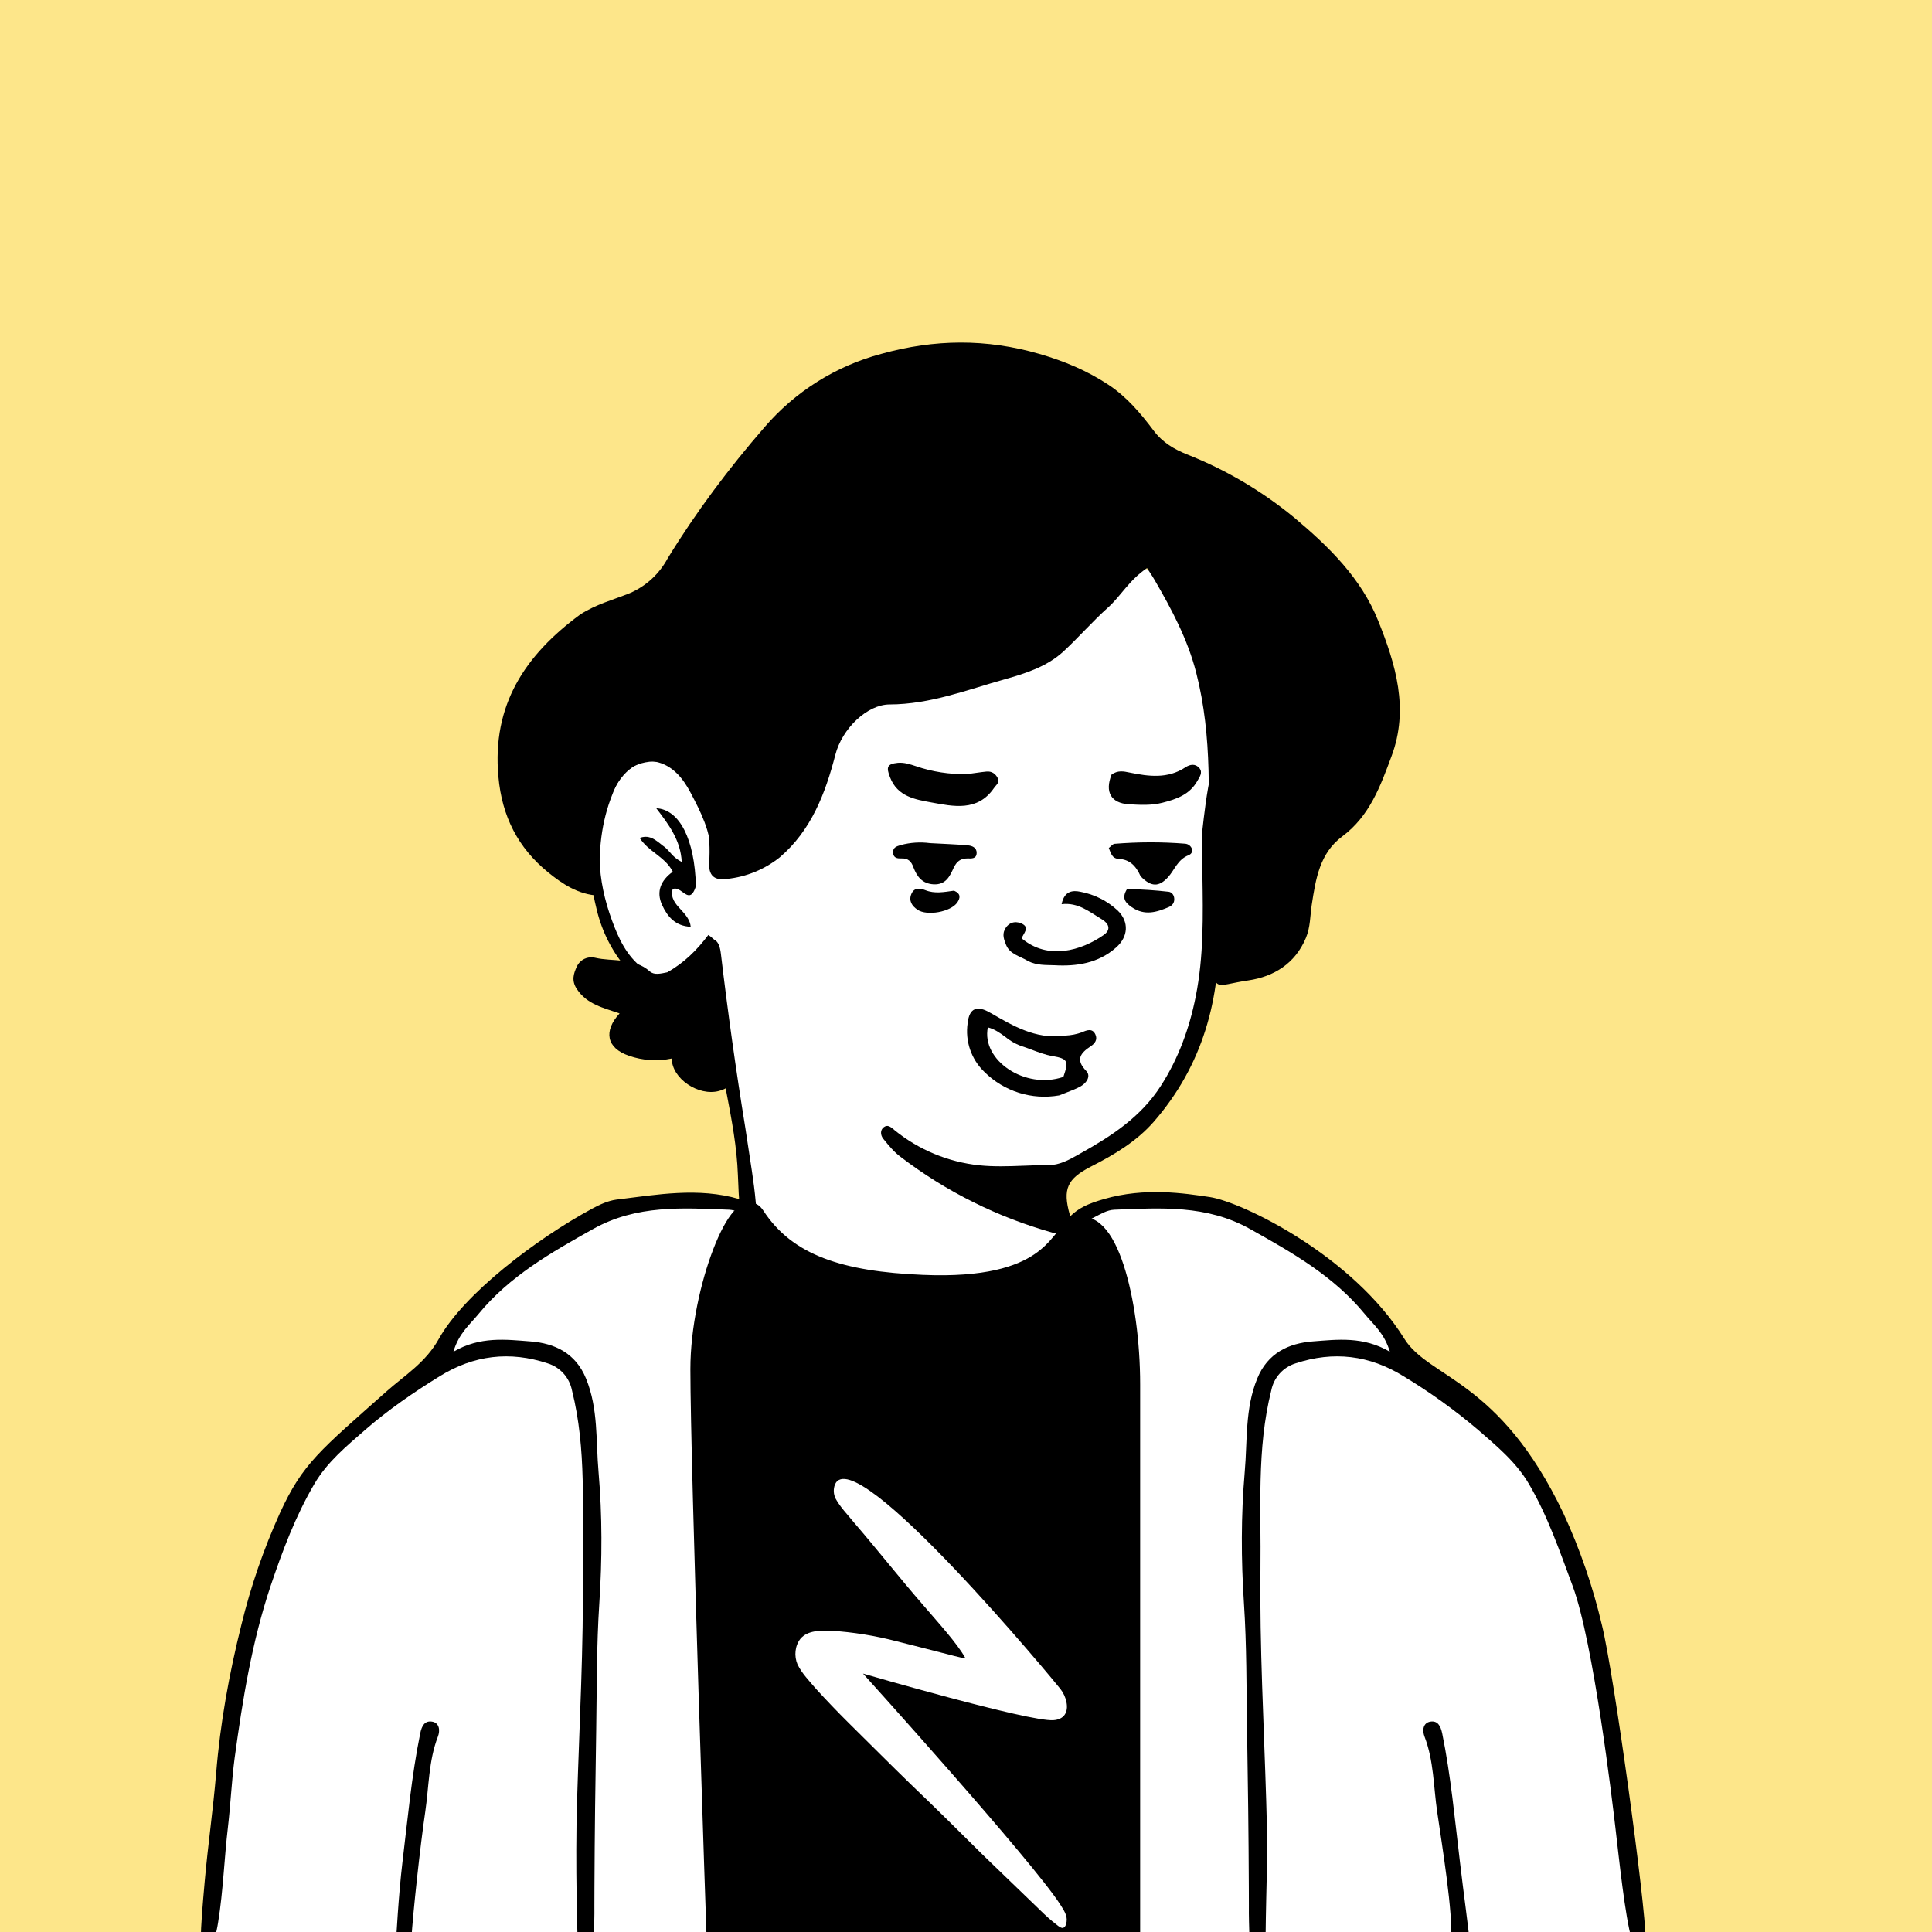
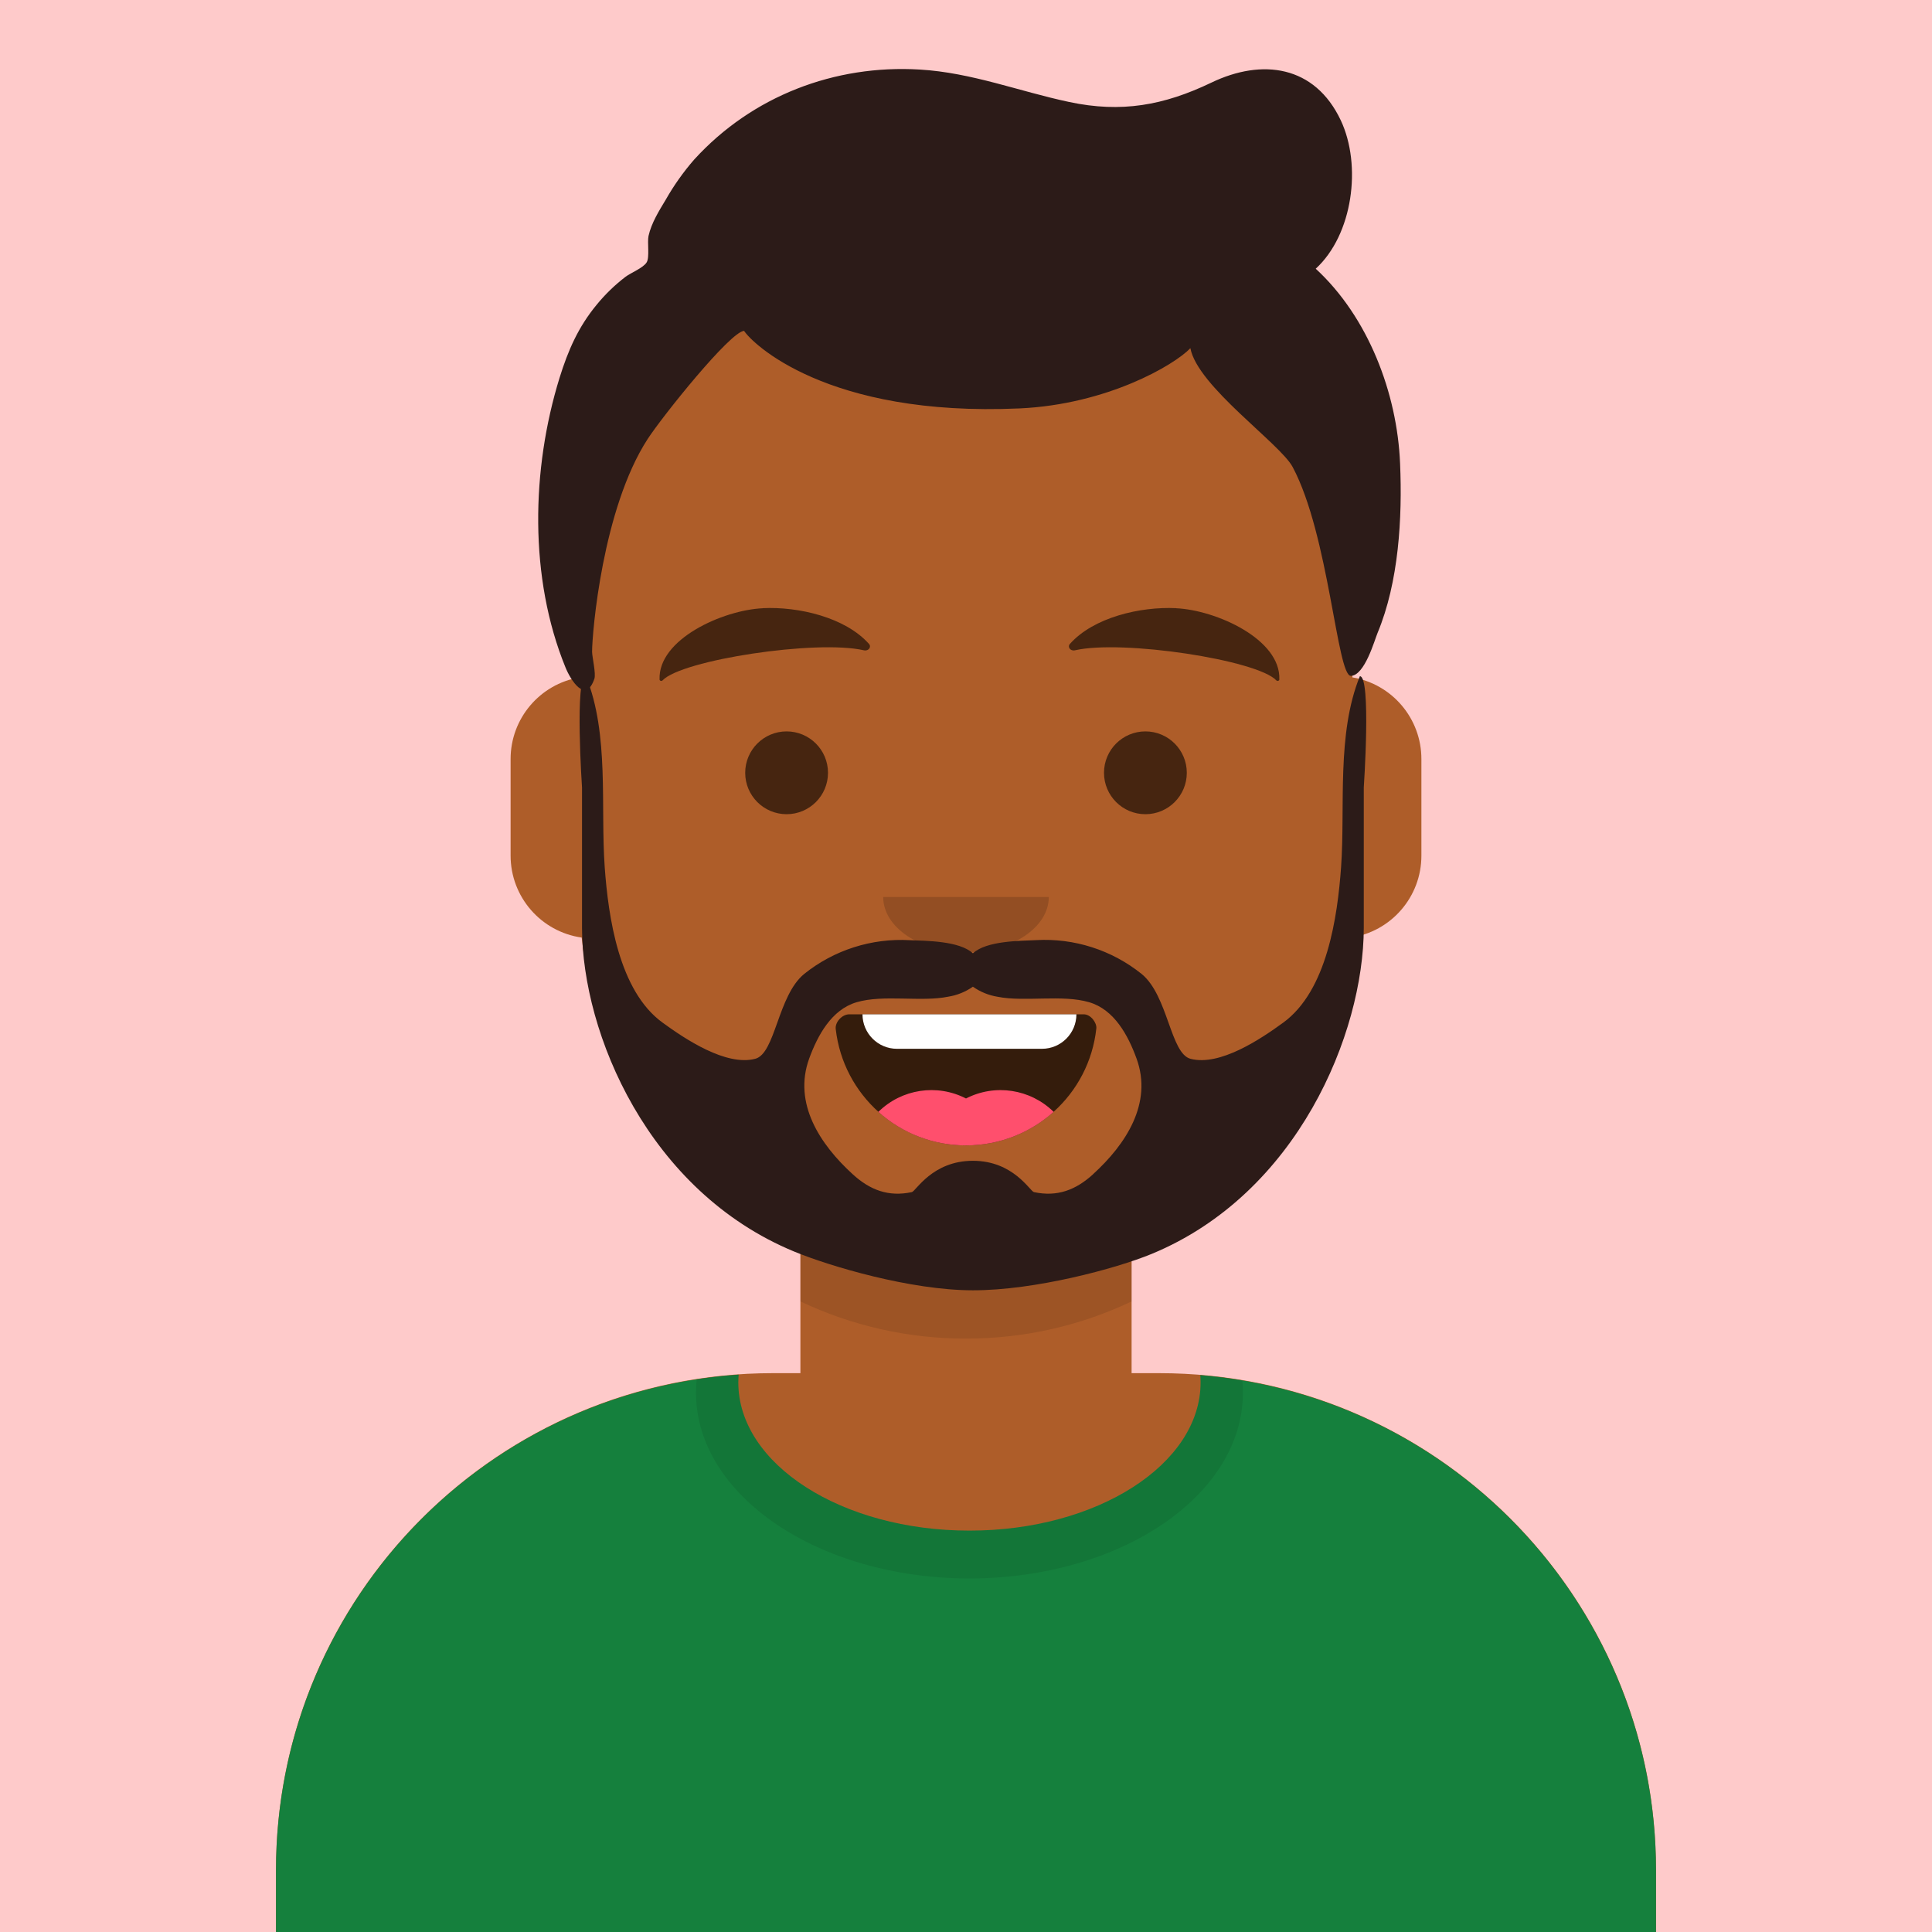
- <svg xmlns="http://www.w3.org/2000/svg" viewBox="0 0 1744 1744" fill="none" shape-rendering="auto">
+ <svg xmlns="http://www.w3.org/2000/svg" viewBox="0 0 280 280" fill="none" shape-rendering="auto">
  <mask id="viewboxMask">
-     <rect width="1744" height="1744" rx="0" ry="0" x="0" y="0" fill="#fff" />
+     <rect width="280" height="280" rx="0" ry="0" x="0" y="0" fill="#fff" />
  </mask>
  <g mask="url(#viewboxMask)">
-     <rect fill="#fde68a" width="1744" height="1744" x="0" y="0" />
-     <g transform="translate(531 487)">
-       <path d="M554 727.7c-99.2 297-363.8 388.6-503.7 19.8-19.3-50.7 31-69.5 66.2-91.9 24.1-15.3 36.8-28.5 35.3-42.2-7-64.4-36.9-243.8-36.9-243.8l-3-5.8s.7-1.6-2.2 1.2c-3 3-9.9 34.2-37 34.2-24.5 0-49.2-10.9-61-86.3C7.2 285.6 9.6 214 40 201c12.5-5.3 24-7.2 35.2-.8 11.3 6.4-13-22 112-126C268.4 6.4 396.7-3.5 448.5 8 500.3 19.5 552 44.8 574.9 98.5c27.8 65-25.9 114.3-14 262.5-2.2 53.6.8 171.2-146.6 210.6-28 7.5-19.3 48.4 22.7 58.4 67 21 117 72.3 117 97.9" fill="#fff" />
-       <path fill-rule="evenodd" clip-rule="evenodd" d="m554 266.2.1-1.4c4.1-36.4 8.2-71.7 27.1-103.4 6.5 4.4 5.7 10 3.7 15.2-19.9 51.2-18 104.4-16.2 157.6l.4 14c2.1 66.4-14.5 126.8-58.7 177.5-15.4 17.6-35.8 29.8-56.5 40.3-21.4 11-25.9 20.1-19.2 43.6l.8 2.6c1.4 3.9 2.8 7.9-1 11.8-4.5 4.6-9.5 3.3-14.8 1.8l-.6-.1a406.4 406.4 0 0 1-137-68.3c-6-4.4-10.8-10.3-15.5-16.1l-.3-.4c-2.5-3-3-7.8.5-10.4 3.3-2.5 5.8-.5 8.7 1.8l1 .9a145.5 145.5 0 0 0 76.3 31.7c13.4 1.4 26.6.9 40 .4 7.4-.3 14.8-.6 22.3-.5 10.2 0 18.7-4.7 26.7-9.2l2.8-1.6c27.8-15.5 54.3-32.8 72.2-60.7 16.1-25 25.9-52.2 31.6-80.9 7.2-36.1 6.6-72.7 6-109.8-.3-12-.5-24.2-.5-36.4ZM50.6 190.8c21.9-1.7 34 11.2 44.3 26.3a140.4 140.4 0 0 1 22.4 61.5c.5 3.7 1 7.6-1.2 11.3-4.5.6-4.9-3-5-5.6-.5-20.7-9.7-38.7-18.9-56.1-6.6-12.5-16.2-24.6-31.4-27.6-17.2-3.5-33 12-40.8 32.2-14.5 37.6-12 74.6 1.4 111 5.8 15.9 13.1 32.1 27.8 43.2 14.8 11.3 32.7 9.3 43.6-5.7l2-2.5c2-2.6 4-5.1 5-8 2.1-5.8 5.4-11.2 11.3-10.4 6.8 1 8 8.3 8.7 14a3661 3661 0 0 0 22 156.7l5.9 38.8c2.6 17.1 5.6 41.7 3.6 52.1a28 28 0 0 0-.3 2.2c-.4 2.8-.6 5-4.2 5.5-4.9.8-7-2-7.7-6.4-2.3-17-3-23.6-4-49.6-.9-25.2-5.6-50-10.4-74.9l-5-27c-5.2-30.8-10.3-62-10.8-97l-2 3c-7.6 11.3-13.7 20.5-24.5 24a40.5 40.5 0 0 1-46.1-12.5 127.8 127.8 0 0 1-28.8-55.8c-8.4-34-9.9-67.1.9-100.6 5.2-16.1 23.7-44.7 42.2-42Zm34.6 127.5c4.4 3.2 8.4 6 12-5.4-1.1-42.2-14.7-69.2-35.8-70.3 11.2 14.6 22 28.8 23 48.5a32.3 32.3 0 0 1-10.7-8.8c-2-2.2-4-4.4-6.5-6l-3-2.4c-4.8-3.6-9.7-7.4-17.8-4.5 3.8 5.8 9 10 14.3 14 6 4.7 12 9.3 15.6 16.5-10.6 7.7-15.2 17.7-9.7 29.9 4.8 10.5 11.9 19.2 25.9 19.8-.6-6.3-4.7-10.9-8.8-15.4-5-5.4-9.7-10.6-7.5-18.6 3.2-1.5 6.2.7 9 2.7Z" fill="#000" />
+     <rect fill="#fecaca" width="280" height="280" x="0" y="0" />
+     <g transform="translate(8)">
+       <path d="M132 36a56 56 0 0 0-56 56v6.17A12 12 0 0 0 66 110v14a12 12 0 0 0 10.3 11.88 56.04 56.04 0 0 0 31.7 44.73v18.4h-4a72 72 0 0 0-72 72v9h200v-9a72 72 0 0 0-72-72h-4v-18.39a56.04 56.04 0 0 0 31.7-44.73A12 12 0 0 0 198 124v-14a12 12 0 0 0-10-11.83V92a56 56 0 0 0-56-56Z" fill="#ae5d29" />
+       <path d="M108 180.61v8a55.79 55.79 0 0 0 24 5.39c8.59 0 16.73-1.93 24-5.39v-8a55.79 55.79 0 0 1-24 5.39 55.79 55.79 0 0 1-24-5.39Z" fill="#000" fill-opacity=".1" />
+       <g transform="translate(0 170)">
+         <path d="M132.5 51.83c18.5 0 33.5-9.62 33.5-21.48 0-.36-.01-.7-.04-1.06A72 72 0 0 1 232 101.04V110H32v-8.95a72 72 0 0 1 67.05-71.83c-.03.37-.05.75-.05 1.13 0 11.86 15 21.48 33.5 21.48Z" fill="#15803d" />
+         <path d="M132.5 58.76c21.89 0 39.63-12.05 39.63-26.91 0-.6-.02-1.2-.08-1.8-2-.33-4.03-.59-6.1-.76.04.35.05.7.05 1.06 0 11.86-15 21.48-33.5 21.48S99 42.2 99 30.35c0-.38.02-.76.05-1.13-2.06.14-4.08.36-6.08.67-.07.65-.1 1.3-.1 1.96 0 14.86 17.74 26.91 39.63 26.91Z" fill="#000" fill-opacity=".08" />
+       </g>
+       <g transform="translate(78 134)">
+         <path fill-rule="evenodd" clip-rule="evenodd" d="M35.12 15.13a19 19 0 0 0 37.77-.09c.08-.77-.77-2.04-1.85-2.04H37.1C36 13 35 14.18 35.12 15.13Z" fill="#000" fill-opacity=".7" />
+         <path d="M70 13H39a5 5 0 0 0 5 5h21a5 5 0 0 0 5-5Z" fill="#fff" />
+         <path d="M66.7 27.14A10.96 10.96 0 0 0 54 25.2a10.95 10.95 0 0 0-12.7 1.94A18.93 18.93 0 0 0 54 32c4.88 0 9.33-1.84 12.7-4.86Z" fill="#FF4F6D" />
+       </g>
+       <g transform="translate(104 122)">
+         <path fill-rule="evenodd" clip-rule="evenodd" d="M16 8c0 4.42 5.37 8 12 8s12-3.58 12-8" fill="#000" fill-opacity=".16" />
+       </g>
+       <g transform="translate(76 90)">
+         <path d="M36 22a6 6 0 1 1-12 0 6 6 0 0 1 12 0ZM88 22a6 6 0 1 1-12 0 6 6 0 0 1 12 0Z" fill="#000" fill-opacity=".6" />
+       </g>
+       <g transform="translate(76 82)">
+         <path d="M26.55 6.15c-5.8.27-15.2 4.49-14.96 10.34.01.18.3.27.43.12 2.76-2.96 22.32-5.95 29.2-4.36.64.14 1.12-.48.72-.93-3.43-3.85-10.2-5.43-15.4-5.18ZM86.45 6.15c5.8.27 15.2 4.49 14.96 10.34-.01.18-.3.27-.43.12-2.76-2.96-22.32-5.95-29.2-4.36-.64.14-1.12-.48-.72-.93 3.43-3.85 10.2-5.43 15.4-5.18Z" fill-rule="evenodd" clip-rule="evenodd" fill="#000" fill-opacity=".6" />
+       </g>
+       <g transform="translate(-1)">
+         <path fill-rule="evenodd" clip-rule="evenodd" d="M183.68 38.95c5.4-4.95 6.7-14.99 3.64-21.5-3.77-8-11.42-9-18.75-5.48-6.9 3.31-13.06 4.42-20.62 2.81-7.26-1.54-14.14-4.26-21.65-4.7-12.32-.74-24.3 3.83-32.7 13.05a35.75 35.75 0 0 0-4.11 5.8c-.98 1.63-2.08 3.38-2.5 5.26-.2.9.18 3.1-.27 3.83-.48.8-2.3 1.52-3.07 2.1a25.02 25.02 0 0 0-4.18 4.05c-2.66 3.22-4.13 6.59-5.37 10.57-4.1 13.25-4.45 29 .86 42 .7 1.74 2.9 5.36 4.18 1.64.26-.73-.33-3.19-.33-3.93 0-2.72 1.5-20.73 8.05-30.82 2.13-3.28 11.97-15.58 13.98-15.68 1.07 1.7 11.88 12.51 39.94 11.24 12.66-.58 22.4-6.27 24.74-8.73 1.03 5.53 13 13.81 14.82 17.22 5.26 9.85 6.43 30.3 8.44 30.27 2.01-.04 3.45-5.24 3.87-6.23 3.07-7.38 3.6-16.64 3.26-24.56-.42-10.2-4.63-21.23-12.23-28.22Z" fill="#2c1b18" />
+       </g>
+       <g transform="translate(49 72)">
+         <path fill-rule="evenodd" clip-rule="evenodd" d="M101.43 98.17c-2.52 2.3-5.2 3.32-8.58 2.6-.58-.12-2.95-4.54-8.85-4.54-5.9 0-8.27 4.42-8.85 4.54-3.39.72-6.07-.3-8.58-2.6-4.72-4.31-8.65-10.26-6.3-16.75 1.24-3.38 3.24-7.1 6.88-8.17 3.89-1.15 9.35 0 13.26-.8A8.6 8.6 0 0 0 84 71a8.6 8.6 0 0 0 3.58 1.46c3.92.78 9.38-.36 13.27.79 3.64 1.07 5.64 4.79 6.87 8.17 2.36 6.49-1.57 12.44-6.3 16.75ZM140.08 26c-3.4 8.4-2.1 18.86-2.72 27.68-.52 7.16-2.02 17.9-8.39 22.53-3.25 2.37-9.18 6.35-13.43 5.24-2.93-.76-3.24-9.16-7.09-12.3a22.42 22.42 0 0 0-15.3-4.9c-2.37.11-7.17.09-9.15 1.91-1.98-1.82-6.78-1.8-9.15-1.9a22.42 22.42 0 0 0-15.3 4.89c-3.85 3.14-4.16 11.54-7.1 12.3-4.24 1.1-10.17-2.87-13.42-5.24-6.37-4.62-7.87-15.37-8.39-22.53-.63-8.82.69-19.28-2.72-27.68-1.66 0-.57 16.13-.57 16.13v20.36c.04 15.28 9.59 38.16 30.76 46.9C63.29 111.53 75 115 84 115c8.98.01 20.71-3.13 25.9-5.27 21.16-8.73 30.71-31.95 30.75-47.23V42.13s1.1-16.13-.57-16.13Z" fill="#2c1b18" />
+       </g>
+       <g transform="translate(62 42)" />
    </g>
-     <g transform="translate(178 1057)">
-       <path d="M1301.3 694.3H182L6 692s25.8-236.8 36.7-268.4C69 348 95.3 256.1 163.2 211.3c29.6-19.6 53.3-37 55.2-47.6 1-5.3 97.8-99.7 115.3-109.2C417.2 8.9 498.5 36 498.5 36l.9 18.8s1.9 22.7 6.9 29.4c22.7 31 101.3 50.4 154.1 54.7 66.3 5.3 138.5-24.7 140.7-46.7 1.7-17.3-21.4-48.5 11.8-61.6C838.5 20.6 914.5 27 941 37.3c34.1 13.2 99 53.5 130.3 93.4 12.2 15.6 14.7 59.5 56.3 72.4 62 19.1 109.6 108.7 135.3 220.5 13.1 57.2 38.4 270.7 38.4 270.7Z" fill="#fff" />
-       <path d="m843.7 694.3-377.5-.3s-13.5-434.3-13.5-523.6c0-74 36.6-154.8 52-130.7 28.5 44.5 76.5 55 149 58.3 115 5.1 121.6-38 137.3-46.8 31.4-17.9 52.7 56.4 52.7 133v510.1Z" fill="#000" />
-       <mask id="bodyVariant09-a" style="mask-type:luminance" maskUnits="userSpaceOnUse" x="453" y="259" width="392" height="433">
-         <path d="m467 692-14-432.5h392V692H467Z" fill="#fff" />
-       </mask>
-       <g mask="url(#bodyVariant09-a)">
-         <g transform="translate(396 278)" style="mix-blend-mode:difference">
-           <path d="M204.9 175.7s150.1 43.7 172 42.1c9.5-.6 13.6-7 11.8-16.2a28 28 0 0 0-5.5-12c-2.9-4-186-225.6-203.5-184.5a16 16 0 0 0 .5 12.5c4.3 8 10.8 14.4 16.3 21.3 21.4 24.8 41.6 50.6 63.1 75.3 12.7 14.9 30.5 34.2 37.9 47.7-5.4-.5-15.1-3.5-21.1-4.9-13.5-3.4-27-7-40.5-10.3a313.1 313.1 0 0 0-60.2-9.7c-9.2-.1-20.4-.4-27 7.1-5.2 6.5-6 15.8-2.8 23.3 4 8.3 10.7 15 16.6 22a855 855 0 0 0 29.6 30.9c18.8 18.5 37.3 37.2 56.2 55.5 22 21 43.5 42.3 65 63.7 15.9 15.5 32 30.7 47.9 46.2 4.8 4.7 9.6 9.4 14.8 13.7l5.3 4.2c1.2.8 2.4 1.7 3.9 1.8 2.5-.4 3.3-3.5 3.6-5.7.9-5.8-2.8-10.7-5.6-15.3C358.6 345.7 205 175.7 205 175.7Z" fill="#fff" />
-         </g>
-       </g>
-       <path d="M1295 694c-6.2-21.3-11.5-73.3-14.9-102-2.4-20.7-19.6-166.5-38.5-217.4-11.6-31.1-22.4-63-39.5-92.1-11.7-20-29.3-34.3-46-48.9a513 513 0 0 0-67-48.2c-30.9-19.2-63.4-23-97.6-11.7a32 32 0 0 0-21.9 24.3c-13.4 53.3-9.1 107.6-9.8 161.6-.8 69.8 3.1 139.5 5.2 209.2 1.8 57.2 0 66.7-.6 125.2h-14.5c-.9-32.2-.4-15.3-.6-47.5-.2-47.6-.8-95.1-1.6-142.7-.6-37.8-.3-75.7-2.8-113.5-2.6-39.6-2.7-79.1.7-118.6 2.5-28.2.1-57 11.3-84.3 9.4-23 28.3-31.8 49.9-33.5 22.4-1.7 45.7-4.8 69.8 9.3-4.8-16.6-15-24.7-22.6-34-28-34.2-65.5-55.5-103.6-76.8-39.3-22-80.7-19-122.6-17.4-6.5.3-12 3.8-17.8 6.7-7.5 4-15.3 7.3-26.6 4.8 9.5-13 22.1-17.3 35.1-21.1 37.1-10.8 73-5.2 95.7-1.8C943 28 1042.7 76 1089.7 151.5c22.3 35.9 85.8 36.4 143.6 157.6a528 528 0 0 1 34.7 100.7c10.9 44 39.5 252.6 39.5 284.2H1295ZM15.3 694c2-6.9 2.7-9.9 3.6-15.7 4.6-28.4 5.5-57.6 8.9-86.3 2.4-20.6 3.3-41.4 6-62 7.2-52.7 15.6-105 32.5-155.4 10.7-31.7 22.4-63 39.5-92.1 11.7-20 29.3-34.3 46-48.9 20.7-18 43.5-33.7 67-48.2 30.9-19.2 63.4-23 97.6-11.7a32 32 0 0 1 21.9 24.3c13.4 53.3 9.1 107.6 9.8 161.6.8 69.8-3.1 139.5-5.2 209.2-1.8 57.2.5 125 .5 125l14.6.2c.9-32.2.4-15.3.6-47.5.2-47.6.8-95.1 1.6-142.7.6-37.8.3-75.7 2.8-113.5 2.6-39.6 2.7-79.1-.7-118.6-2.5-28.2-.1-57-11.3-84.3-9.4-23-28.3-31.8-50-33.5-22.3-1.7-45.6-4.8-69.7 9.3 4.8-16.6 15-24.7 22.6-34 28-34.2 65.5-55.5 103.5-76.8 39.4-22 80.8-19 122.7-17.4 6.5.3 12 3.8 17.8 6.7 7.5 4 2.3 11.5 6.4.7 5.8-15-2-13.2-15-17-37-10.8-74-4-111 .5-7.4 1-14.8 4.4-21.5 8-51.4 27.8-116 77.2-138.6 117.6-12 21.6-30.7 32.8-47.5 47.7C111 252.3 95.3 263.8 74.6 309a573.6 573.6 0 0 0-34.7 100.7c-11 44-19.1 88.6-22.8 134.2-2.7 32.4-7.4 64.8-10.3 97.4-2 22.8-3.5 39.7-3.5 52.6h12Z" fill="#000" />
-       <path d="M1131.8 694c2-23.7-8-84.7-12.5-115.7-3.3-22.6-3-46-11.4-67.7-2.1-5.4-1.5-12.4 5.3-13.5 6.4-1 9.2 3.5 10.7 10.8 7.8 38.3 11.3 77.2 16 116 3.5 30 7.8 60 8.5 70l-16.6.1ZM193.3 694c1.4-23.6 8-84.7 12.6-115.7 3.3-22.6 3-46 11.4-67.7 2.1-5.4 1.5-12.4-5.3-13.5-6.4-1-9.3 3.5-10.7 10.8-7.8 38.3-11.3 77.2-16 116-3.6 30-5.7 70.1-5.7 70.1h13.7Z" fill="#000" />
-       <path d="M467.4 694.3S452.7 266.8 452.7 179c0-72.8 36.6-163 52-139.2 28.5 43.8 77.2 58.4 149.7 61.5 115 5 120.9-41.3 136.6-50 31.4-17.6 52.7 66 52.7 141.4V694" stroke="#000" stroke-width="15" />
-     </g>
-     <g transform="translate(266 207)">
-       <path d="M257.6 347.8c14.4-9.4 30.2-13.4 45-19.4a70.4 70.4 0 0 0 34-31.2c25.7-42 55.2-81.3 87.4-118.4a210.3 210.3 0 0 1 105.7-66.4c48-13.3 94.6-13.8 142.6.1 22.4 6.5 42.8 15 62.1 27.7 16.7 11 29.3 26 40.9 41.4 8.2 11 18.8 17 30.2 21.6a360 360 0 0 1 97 57.2c31 26 60.2 54.5 75.6 93 15.8 39.3 28 79.6 12 122.3-10 27-19.8 54-44.4 72.3-20.5 15.2-24 38.5-27.6 61.8-1.5 10-1.2 20.2-5.3 29.9-9.7 23.2-29 34.9-51.9 38.3-31.8 4.6-29.5 12.6-34.5-24.1a477.2 477.2 0 0 1-2.8-77.4c1.7-59.1 5.1-118.2-9.8-176.3-7.7-30-22-56.9-37.4-83.4-2.1-3.7-4.6-7.3-7-11-16.2 10.9-23.6 25.2-35.2 35.6-14.1 12.6-26.6 27.1-40.6 40-14.8 13.4-33.8 19.5-52.4 24.7-34.2 9.6-67.4 22.7-104.2 22.8-20 0-42.9 21.6-49 45.7-9 34.7-21.7 68-50.1 92.3a91.6 91.6 0 0 1-47.7 19.5c-11.5 1.7-16.8-3.2-16-15 1.5-24-1.9-47.2-16-67-9.8-13.4-21.2-27.4-41.8-23.2-18.3 3.7-25.2 16.5-31.2 33-9.5 25.8-11 52-9.6 78.9.1 2.4-.7 4.9-1.3 8.4-18.5-1-32.8-10.7-45.6-21.1-27-22-41.6-50.3-44.8-86.3-5.9-64.6 23.9-109.6 73.7-146.3ZM336.3 670.7c15.4-8.6 27-20.3 37.1-33.7 7 4.4 9.2 9.7 9.8 16.4 2.6 28 2.3 56 7.5 83.8 1.3 6.6 2.3 13.4 4.3 19.8 3.6 11.6-1.1 17.8-12 20.8-18.4 5-42.6-11.2-42.6-29.3a72.1 72.1 0 0 1-38.7-2.5c-20.4-7-23-22.3-8.4-38.2-14.2-5-29.2-7.9-38.6-22-5-7.6-3-13.8 0-20.3 2.9-6.2 9.6-9.5 16.2-8 16.6 3.9 35.2-.5 49.7 12.4 4 3.5 9.7 2 15.7.8Z" fill="#000" />
-     </g>
-     <g transform="translate(791 871)">
-       <path d="M169 101c4.8-14.2 4-16.2-9.8-18.7-10.2-1.8-19.3-6.3-29-9.4-11-3.5-18-13.8-29.5-16.5-6 29.8 33.7 56.5 68.2 44.6Z" fill="#fff" />
-       <path fill-rule="evenodd" clip-rule="evenodd" d="M97.6 96.6a76.7 76.7 0 0 0 67.5 21.2l6.4-2.5c4.8-1.9 9.2-3.5 13.2-5.8 5.2-3 9.3-9.2 4.8-13.8-10-10.3-5-16.2 4-22.2 4-2.6 6.4-6.2 4.3-10.7-2.7-6-8-3.8-12-2a50 50 0 0 1-15 3l-2.4.3c-24.8 2.8-44.9-9-64.8-20.5l-.6-.3c-11.8-7-19-4.6-20.5 9.2a50.7 50.7 0 0 0 15.1 44.1Zm61.6-14.3c13.9 2.5 14.6 4.5 9.7 18.8-34.5 11.8-74.2-15-68.2-44.7 6 1.5 11 5 15.8 8.6a49 49 0 0 0 13.7 8c3.3 1 6.5 2.2 9.7 3.4 6.3 2.4 12.5 4.7 19.3 6Z" fill="#000" />
-     </g>
-     <g transform="translate(653 805)" />
-     <g transform="translate(901 668)">
-       <path d="M27 199.5c-7.6-4.6-16.3-6-19.8-14.5-1.8-4.5-3.5-9-1.4-13.5 3-6.4 8.9-8.5 15-6 8.6 3.7 1.8 9 .5 13.6C45 199 75 190.2 95.3 176c7.1-5 4.4-10.5-1.6-14.1-11.2-6.7-21.4-15.5-36.4-13.7 2.5-12.3 10.3-12.6 17-11.2A67.4 67.4 0 0 1 108 154c10.4 10.2 9.5 23.6-1.5 33.3-16 14.2-35.7 17.2-55.9 16-7.4-.3-15.4.3-23.5-3.7Z" fill="#000" />
-     </g>
-     <g transform="translate(610 680)">
-       <path d="M407.4 122.5c13 .3 25.4 1.1 37.6 2.5 3 .4 5 3.3 5 6.7 0 3.3-1.7 5.6-4.7 7-11.2 4.8-22 8.2-33.7.2-6.5-4.5-9-8.7-4.2-16.4ZM251.2 124c6.4 2.8 5.6 6.6 3 10.6-5.9 8.6-27.3 12.5-36 6.6-5-3.4-8-8-5.6-14 2.5-6.2 7.7-5.6 12.8-3.6 8.3 3.3 16.5 1.7 25.8.4ZM419.6 111c-4.2-9.5-9.9-15.2-19.8-15.7-6-.3-7-5.1-8.9-9.8 2-1.5 3.5-3.7 5.3-3.8 21.1-1.7 42.4-1.8 63.5-.1 6 .4 9.3 8 3.2 10.4-10 4-12.5 13.2-18.5 19.8-8.2 9-15.2 9.1-24.8-.8ZM229.6 81.1c12.2.7 23.1 1 34 2 3.6.3 8 1.8 8 6.7 0 5.6-4.6 5.2-8.3 5.1-6.3 0-9.7 2.7-12.5 8.6-3.4 7.4-6.9 15.3-18 14.8-10.5-.6-15.1-7.2-18.2-15.2-2-5.7-4.9-8.4-10.9-8.2-3.4.1-7.1-.2-7.5-4.9-.4-5 3-6 7-7.2a67.7 67.7 0 0 1 26.4-1.7Z" fill="#000" />
-     </g>
-     <g transform="translate(610 680)" />
-     <g transform="translate(774 657)">
-       <path d="M98.9 41.8c6.6-.8 12-1.8 17.5-2.3 4.7-.5 8.2 1.8 10.3 6 1.9 4-1.5 6-3.4 8.8-14.9 21.7-37 16.6-56.8 13-14-2.6-30.4-5.1-37.1-22.7-3.5-9-2.8-12 7.1-13 5.7-.5 11 1.3 16.2 3 14.8 5.1 30.5 7.5 46.2 7.2ZM229.4 42.2c5.6-4 10.8-3 16.4-1.8 17.1 3.5 34.3 5.8 50.2-4.7 4.3-2.9 9.2-3.5 12.7.7 3.2 3.9.3 7.8-1.9 11.6-7 12.4-18.9 16.4-31.4 19.6-10 2.6-20.4 2-30.5 1.4-15.9-1-21.8-11-15.5-26.8Z" fill="#000" />
-     </g>
-     <g transform="translate(0 559)" />
  </g>
</svg>
